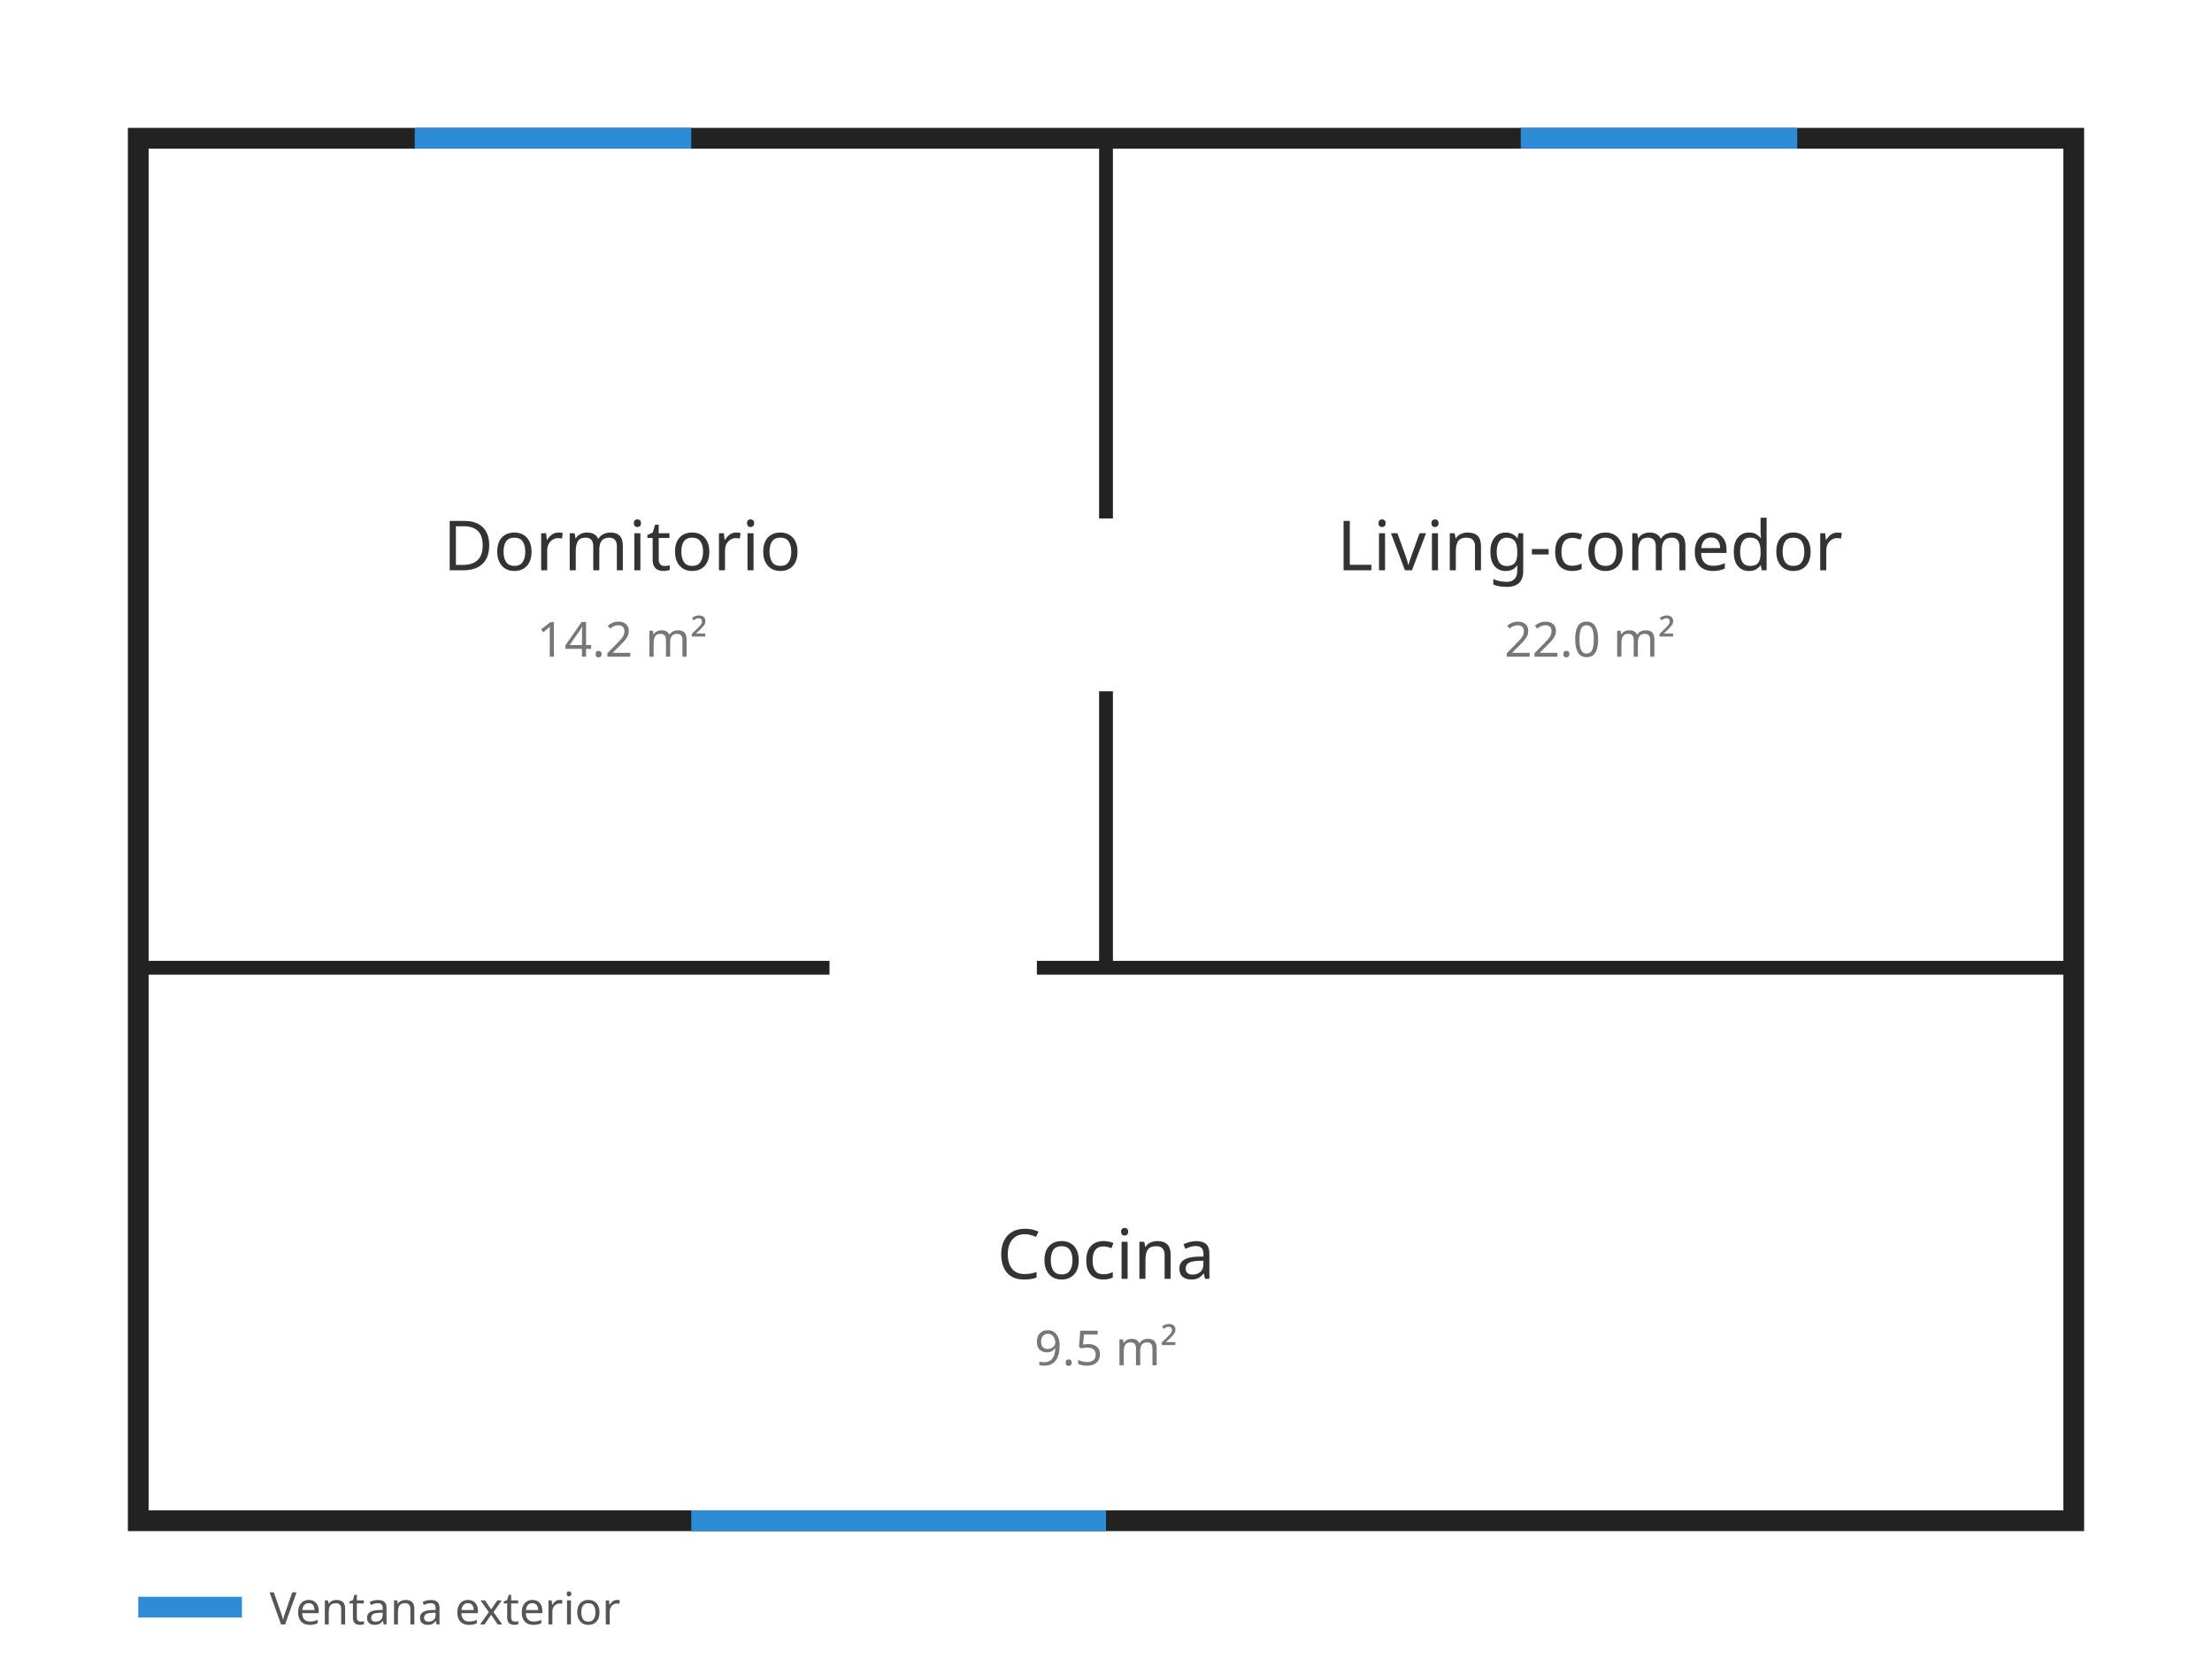
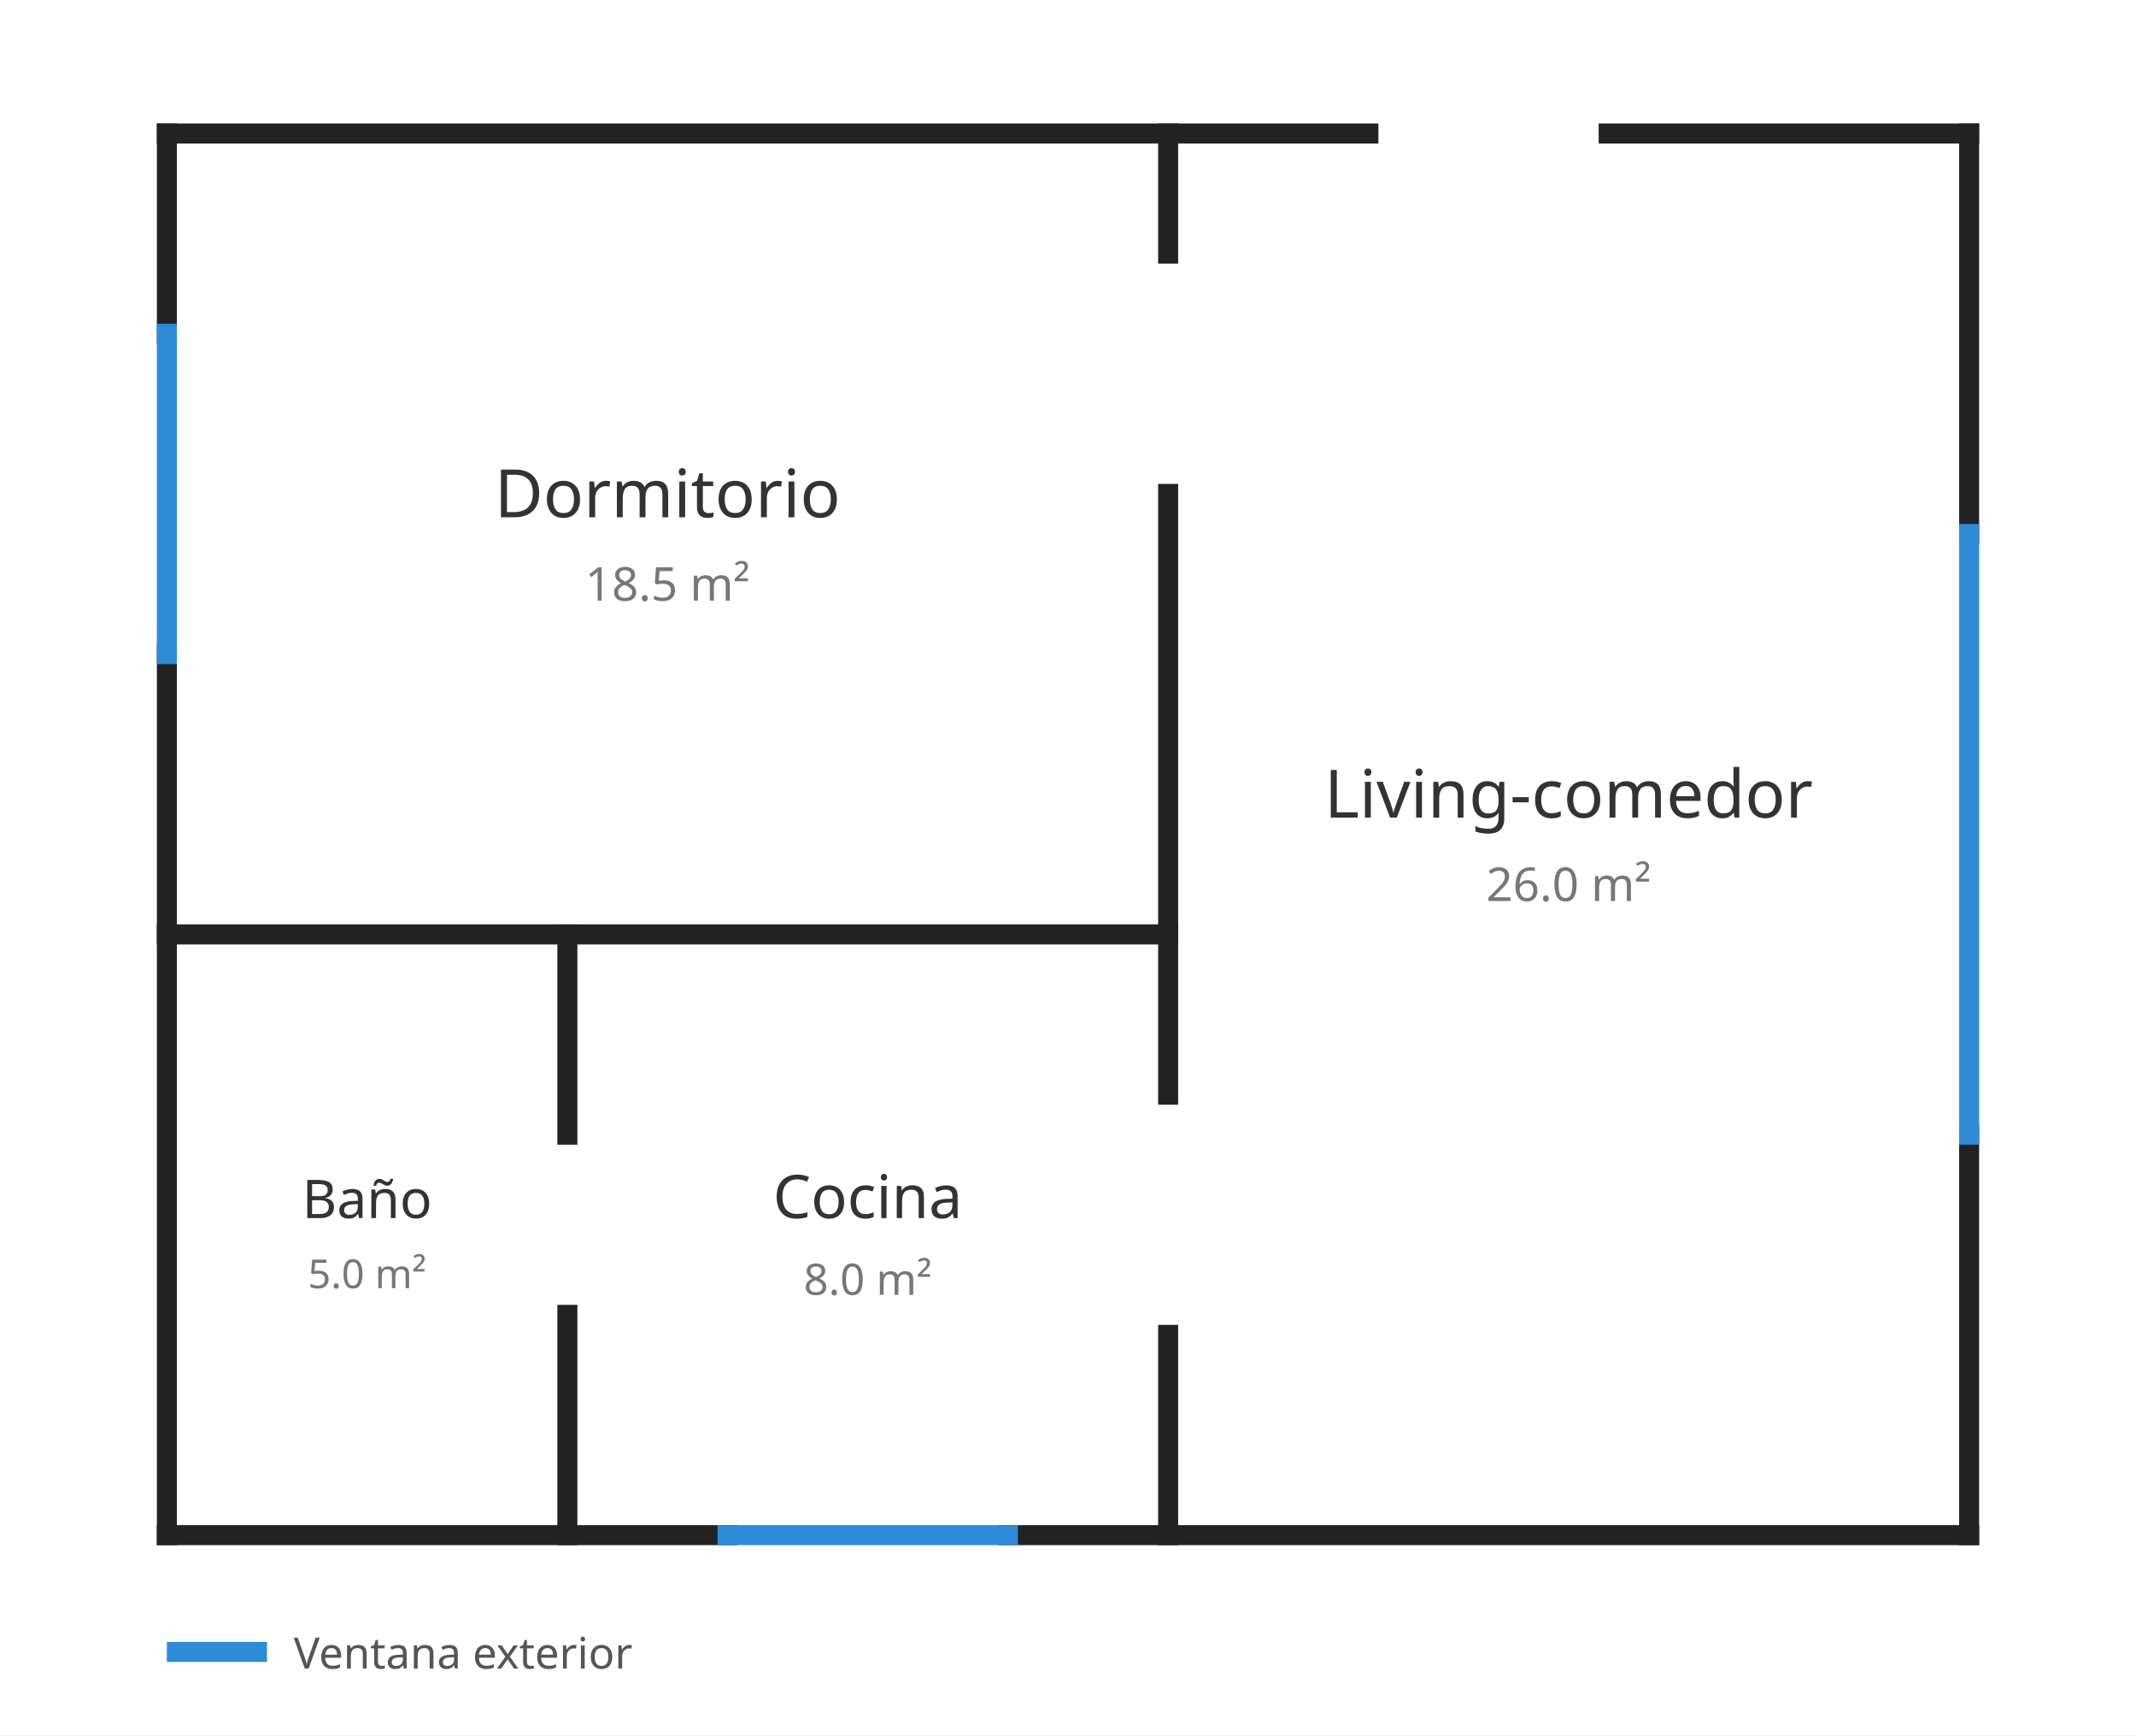
- <svg xmlns="http://www.w3.org/2000/svg" viewBox="0 0 640 480" width="640" height="480">
-   <rect width="640" height="480" fill="#ffffff" />
-   <rect x="40" y="40" width="560" height="400" fill="none" stroke="#222" stroke-width="6" />
-   <line x1="320" y1="40" x2="320" y2="280" stroke="#222" stroke-width="4" />
-   <line x1="40" y1="280" x2="600" y2="280" stroke="#222" stroke-width="4" />
-   <line x1="320" y1="150" x2="320" y2="200" stroke="#ffffff" stroke-width="6" />
-   <line x1="240" y1="280" x2="300" y2="280" stroke="#ffffff" stroke-width="6" />
-   <line x1="120" y1="40" x2="200" y2="40" stroke="#2e8bd6" stroke-width="6" />
-   <line x1="440" y1="40" x2="520" y2="40" stroke="#2e8bd6" stroke-width="6" />
-   <line x1="200" y1="440" x2="320" y2="440" stroke="#2e8bd6" stroke-width="6" />
-   <g font-family="system-ui, sans-serif" font-size="20" fill="#333" text-anchor="middle">
-     <text x="180" y="165">Dormitorio</text>
-     <text x="180" y="190" font-size="14" fill="#777">14.2 m²</text>
-     <text x="460" y="165">Living-comedor</text>
-     <text x="460" y="190" font-size="14" fill="#777">22.0 m²</text>
-     <text x="320" y="370">Cocina</text>
-     <text x="320" y="395" font-size="14" fill="#777">9.5 m²</text>
+ <svg xmlns="http://www.w3.org/2000/svg" viewBox="0 0 640 520" width="640" height="520">
+   <rect width="640" height="520" fill="#ffffff" />
+   <g stroke="#222" stroke-width="6" stroke-linecap="square" fill="none">
+     <line x1="50" y1="40" x2="410" y2="40" />
+     <line x1="482" y1="40" x2="590" y2="40" />
+     <line x1="590" y1="40" x2="590" y2="160" />
+     <line x1="590" y1="340" x2="590" y2="460" />
+     <line x1="50" y1="460" x2="218" y2="460" />
+     <line x1="302" y1="460" x2="590" y2="460" />
+     <line x1="50" y1="40" x2="50" y2="100" />
+     <line x1="50" y1="196" x2="50" y2="460" />
+     <line x1="350" y1="40" x2="350" y2="76" />
+     <line x1="350" y1="148" x2="350" y2="328" />
+     <line x1="350" y1="400" x2="350" y2="460" />
+     <line x1="50" y1="280" x2="350" y2="280" />
+     <line x1="170" y1="280" x2="170" y2="340" />
+     <line x1="170" y1="394" x2="170" y2="460" />
+   </g>
+   <g stroke="#2e8bd6" stroke-width="6" stroke-linecap="square">
+     <line x1="590" y1="160" x2="590" y2="340" />
+     <line x1="50" y1="100" x2="50" y2="196" />
+     <line x1="218" y1="460" x2="302" y2="460" />
+   </g>
+   <g font-family="system-ui, sans-serif" text-anchor="middle" fill="#333">
+     <text x="200" y="155" font-size="20">Dormitorio</text>
+     <text x="200" y="180" font-size="14" fill="#777">18.5 m²</text>
+     <text x="470" y="245" font-size="20">Living-comedor</text>
+     <text x="470" y="270" font-size="14" fill="#777">26.0 m²</text>
+     <text x="260" y="365" font-size="18">Cocina</text>
+     <text x="260" y="388" font-size="13" fill="#777">8.0 m²</text>
+     <text x="110" y="365" font-size="16">Baño</text>
+     <text x="110" y="386" font-size="12" fill="#777">5.0 m²</text>
  </g>
  <g font-family="system-ui, sans-serif" font-size="13">
-     <line x1="40" y1="465" x2="70" y2="465" stroke="#2e8bd6" stroke-width="6" />
-     <text x="78" y="470" fill="#555">Ventana exterior</text>
+     <line x1="50" y1="495" x2="80" y2="495" stroke="#2e8bd6" stroke-width="6" />
+     <text x="88" y="500" fill="#555">Ventana exterior</text>
  </g>
</svg>
